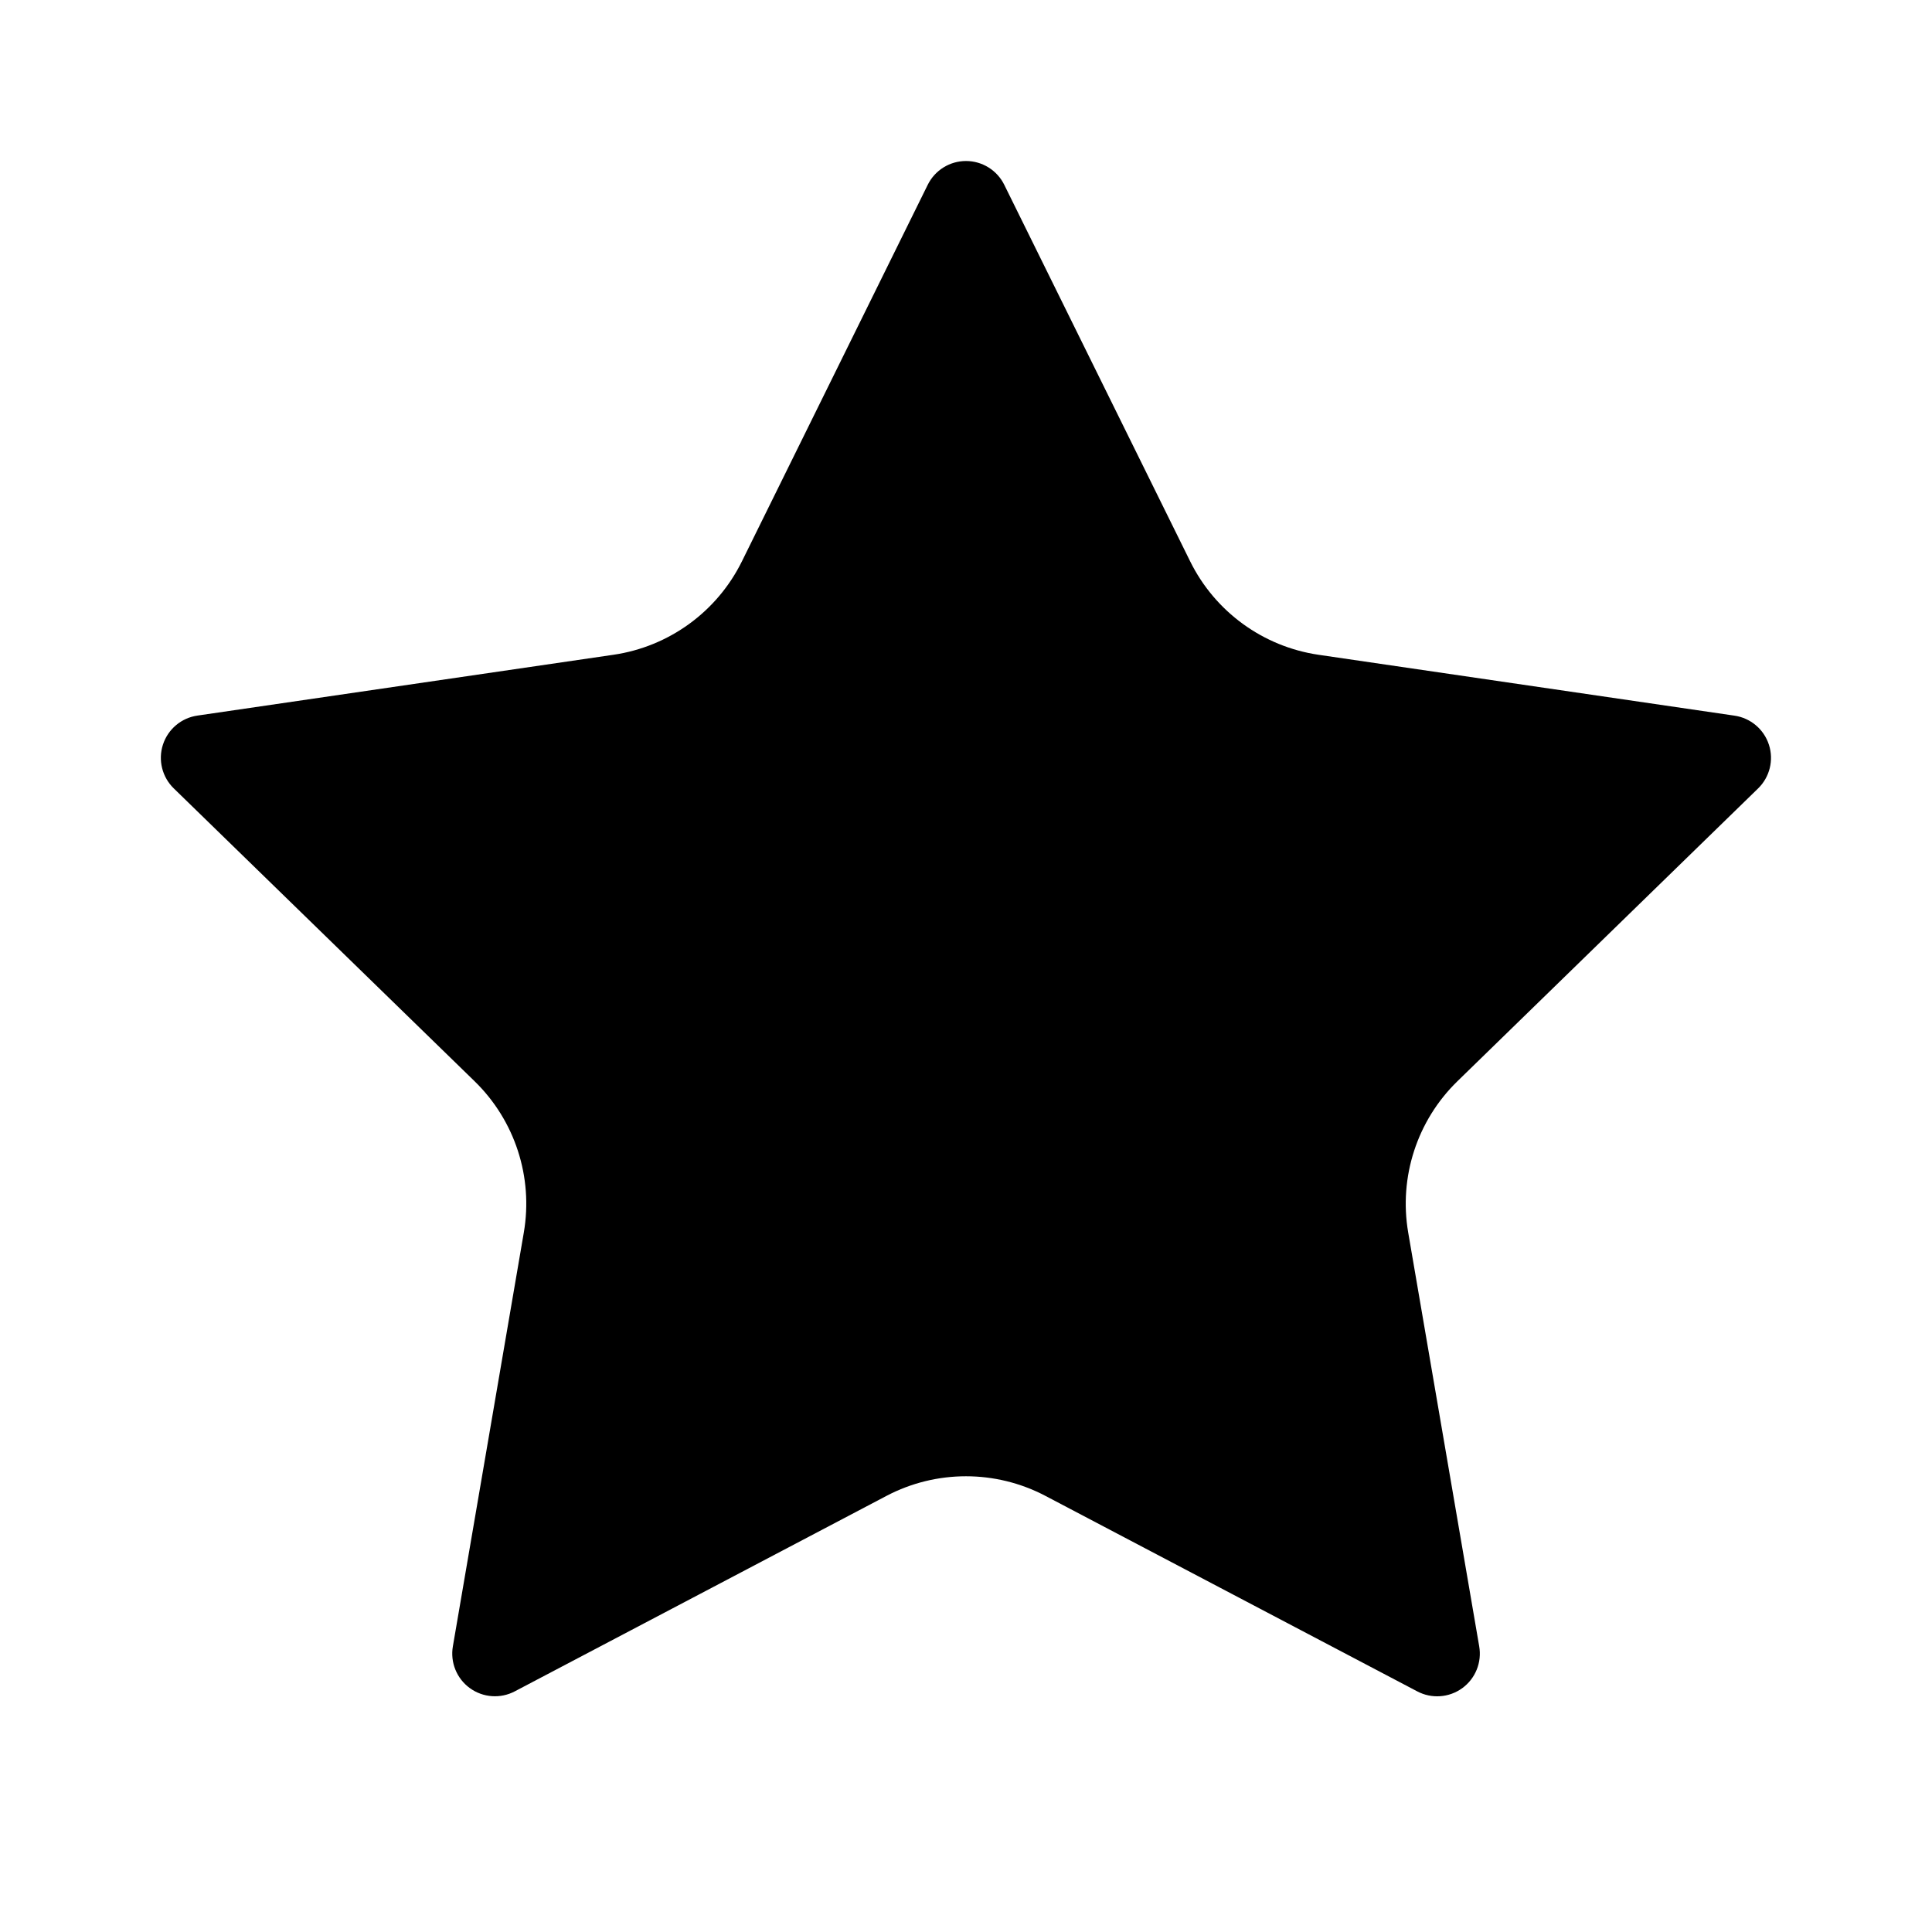
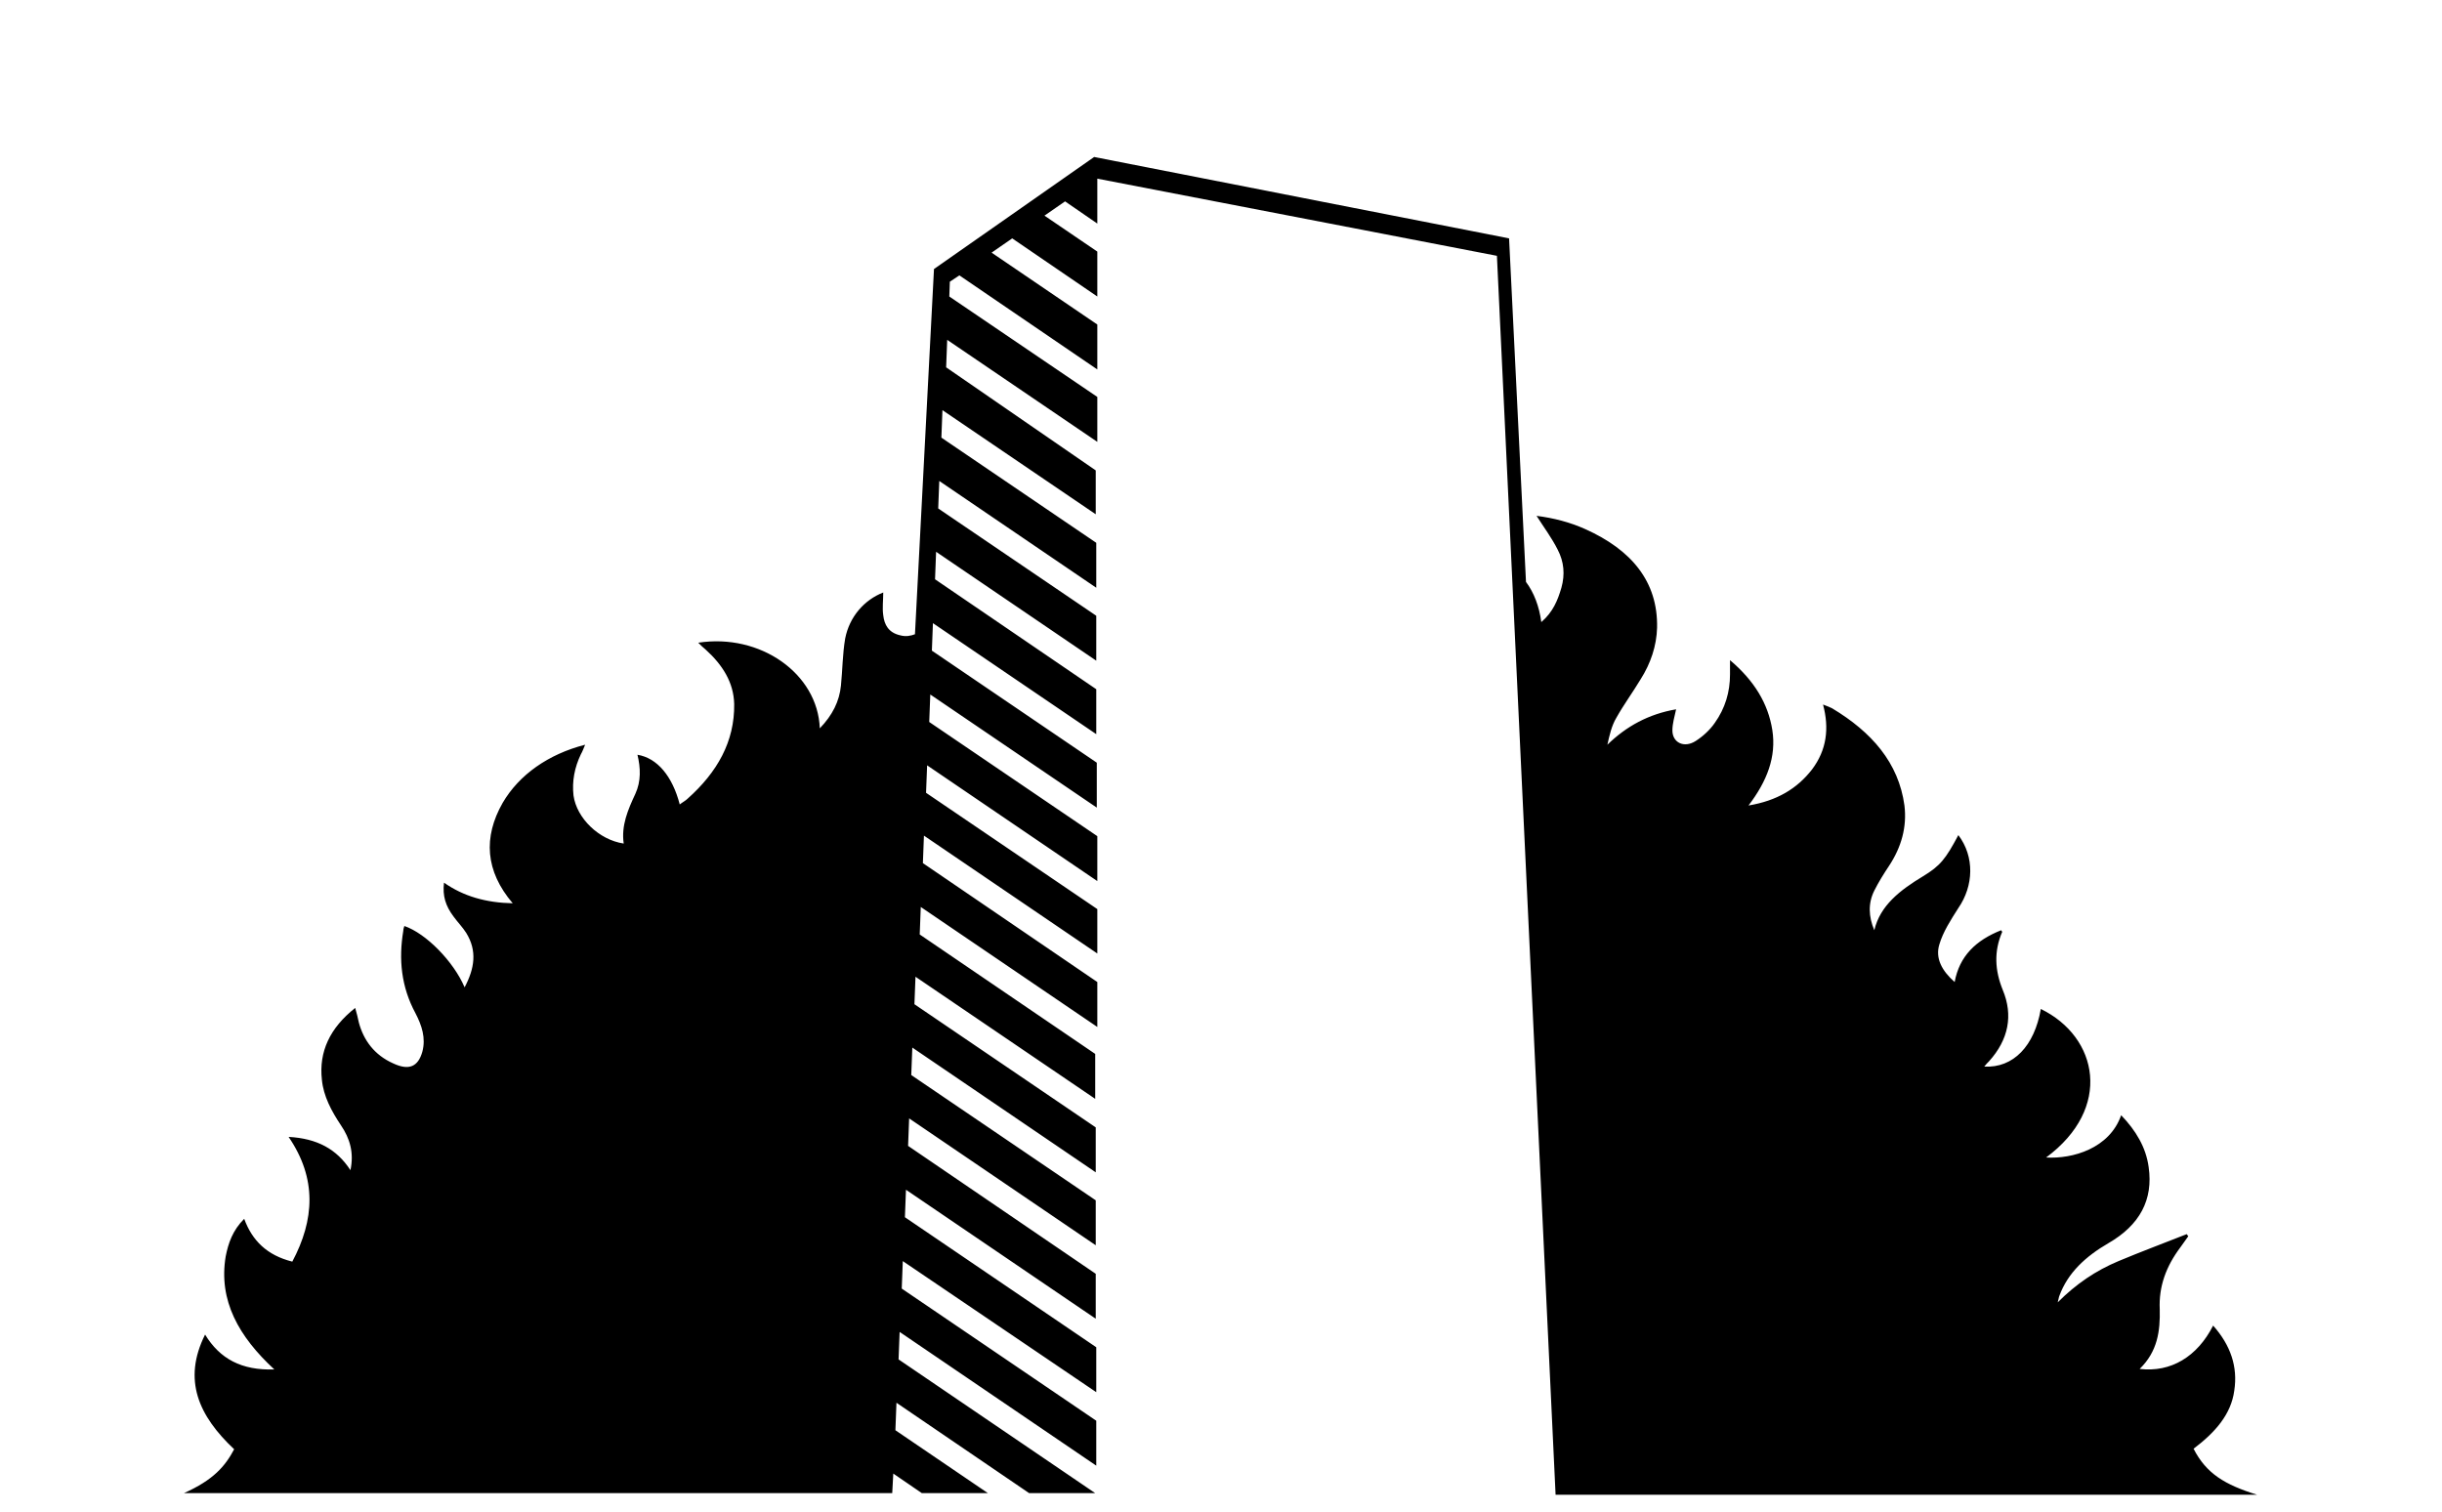
- <svg xmlns="http://www.w3.org/2000/svg" viewBox="0 0 24 24" fill="#000">
-   <path d="M11.525 2.295a.53.53 0 0 1 .95 0l2.31 4.679a2.123 2.123 0 0 0 1.595 1.16l5.166.756a.53.53 0 0 1 .294.904l-3.736 3.638a2.123 2.123 0 0 0-.611 1.878l.882 5.14a.53.53 0 0 1-.771.56l-4.618-2.428a2.122 2.122 0 0 0-1.973 0L6.396 21.01a.53.53 0 0 1-.77-.56l.881-5.139a2.122 2.122 0 0 0-.611-1.879L2.16 9.795a.53.53 0 0 1 .294-.906l5.165-.755a2.122 2.122 0 0 0 1.597-1.16z" />
+ <svg xmlns="http://www.w3.org/2000/svg" viewBox="0 0 462 286" fill="currentColor">
+   <path d="M415,274.1c4.1-3.1,7.1-6.5,7.7-11c0.7-4.5-0.7-8.6-4-12.3c-3,5.9-8,8.9-13.9,8.2c3.4-3.3,3.9-7.2,3.8-11.3  c-0.2-4.3,1.2-8.1,3.9-11.7c0.5-0.7,1-1.4,1.5-2.1c-0.1-0.1-0.2-0.3-0.3-0.4c-4.3,1.7-8.6,3.3-12.9,5.1c-4.3,1.8-8,4.3-11.5,7.8  c0.2-0.7,0.2-1,0.3-1.2c1.6-4.4,5-7.5,9.3-10c5.9-3.4,8.5-8.2,7.6-14.4c-0.5-3.7-2.4-6.9-5.2-9.8c-2.2,6.3-9.2,8.3-14.2,8  c12.6-9.3,9.9-22.8-1-28.1c-1.2,7-5.2,11.2-10.7,10.9c0.3-0.4,0.6-0.7,0.9-1c3.7-4.1,4.6-8.7,2.6-13.5c-1.5-3.7-1.7-7.3-0.1-11  c0,0-0.1-0.1-0.2-0.3c-4.8,1.9-7.9,4.9-8.8,9.8c-2.4-2.1-3.7-4.5-2.9-7.1c0.7-2.4,2.2-4.7,3.6-6.9c2.9-4.2,3.1-9.7,0-13.8  c-2.4,4.5-3.4,5.8-6.7,7.8c-4.3,2.6-8.1,5.5-9.2,10.2c-1.1-2.6-1.2-5.1,0-7.5c0.8-1.6,1.8-3.2,2.8-4.7c2.3-3.5,3.4-7.3,2.9-11.4  c-1.1-8.1-6.2-13.9-13.7-18.4c-0.4-0.2-0.9-0.4-1.7-0.7c1.2,4.5,0.7,8.6-2.1,12.3c-2.8,3.6-6.6,5.9-12,6.8c3.5-4.6,5.3-9.2,4.5-14.3  c-0.8-5-3.4-9.3-8-13.2c0,1.2,0,2,0,2.7c0,3.3-0.9,6.4-2.9,9.2c-0.9,1.3-2.2,2.5-3.6,3.4c-2.2,1.4-4.4,0.3-4.4-2  c0-1.3,0.4-2.6,0.7-4c-5.2,0.9-9.4,3.2-13,6.7c0.4-1.8,0.8-3.6,1.7-5.1c1.4-2.5,3.1-4.8,4.6-7.3c1.9-3,3-6.3,3.1-9.7  c0.2-8.8-4.9-14.8-13.6-18.7c-2.9-1.3-6-2.1-9.2-2.5c1.4,2.2,2.9,4.2,4,6.4c1.2,2.3,1.4,4.7,0.7,7.2c-0.7,2.4-1.6,4.6-3.8,6.5  c-0.4-3-1.4-5.6-2.9-7.6l-3.2-65l-78.5-15.4l-30.3,21.2l-3.6,69.1c-0.8,0.3-1.7,0.5-2.8,0.2c-2.2-0.5-3-2-3.2-3.8  c-0.2-1.4,0-2.8,0-4.3c-3.6,1.4-6.4,4.6-7.2,8.7c-0.5,2.9-0.5,5.9-0.8,8.9c-0.3,3-1.6,5.6-4,8.1c-0.4-10.4-11.3-18-23-16.2  c0.5,0.5,0.9,0.9,1.4,1.3c3.2,2.9,5.3,6.2,5.4,10.3c0.1,7.1-3.2,12.9-8.8,17.9c-0.4,0.4-1,0.7-1.5,1.1c-1.4-5.4-4.3-8.8-8-9.4  c0.6,2.5,0.7,5-0.4,7.4c-1.4,3-2.7,6-2.2,9.4c-4.7-0.7-8.9-4.8-9.5-9.1c-0.3-2.7,0.2-5.3,1.4-7.8c0.3-0.5,0.5-1.1,0.8-1.8  c-7,1.8-12.5,5.7-15.6,11c-3.7,6.5-3.3,12.9,1.9,19c-5-0.1-9.3-1.3-13-3.9c-0.3,2.5,0.3,4.4,1.8,6.4c0.8,1.1,1.7,2,2.4,3.1  c2.1,3.4,1.6,6.7-0.3,10.3c-2.1-4.9-7.3-10.2-11.4-11.6c-0.1,0.3-0.2,0.6-0.2,0.9c-0.9,5.4-0.4,10.6,2.3,15.6c1.2,2.3,2,4.7,1.3,7.3  c-0.8,2.8-2.5,3.6-5.5,2.2c-3.6-1.6-5.6-4.4-6.5-7.7c-0.2-0.9-0.4-1.8-0.7-2.8c-4.8,3.8-6.9,8.3-6.3,13.6c0.3,3.1,1.8,5.9,3.6,8.6  c1.7,2.5,2.5,5.2,1.8,8.5c-2.6-4-6.3-6-11.7-6.3c5.4,7.9,4.9,15.7,0.7,23.6c-4.8-1.2-7.6-4-9.1-8.1c-2.2,2.2-3,4.6-3.5,7.1  c-1.4,8.4,2.5,15.2,9.2,21.4c-6.2,0.2-10.3-2-13.1-6.6c-4.3,8.6-1.2,15.4,5.5,21.7c-1.7,3.2-3.9,5.8-9.5,8.3h130.9v0h0.8l0,0h2.3  l0.2-3.7l5.4,3.7h12.5l-17.5-11.9l0.2-5.2l25.1,17.1h12.5l-37.2-25.3l0.2-5.2l37.2,25.3v-8.5l-36.8-25l0.2-5.2l36.6,24.8v-8.5  l-36.2-24.6l0.2-5.2l35.9,24.4v-8.5l-35.5-24.2l0.2-5.2l35.3,24v-8.5l-34.9-23.7l0.2-5.2l34.7,23.6v-8.5l-34.3-23.3l0.2-5.2l34,23.1  v-8.5L174,176.8l0.2-5.2l33.4,22.7v-8.5l-33-22.5l0.2-5.2l32.8,22.3V172l-32.4-22l0.2-5.2l32.2,21.9v-8.5l-31.8-21.6l0.2-5.2  l31.5,21.4v-8.5l-31.2-21.2l0.2-5.2l30.9,21v-8.5l-30.5-20.8l0.2-5.2l30.3,20.6v-8.5l-29.9-20.3l0.2-5.2l29.7,20.2v-8.5l-29.3-19.9  l0.2-5.2l29,19.7V89L179,69.5l0.2-5.2l28.4,19.3v-8.5l-28-19l0.1-2.8l1.8-1.2l26.1,17.8v-8.5l-20-13.6l3.9-2.7l16.1,11v-8.5l-10-6.8  l3.9-2.7l6.1,4.2v-8.5l0,0l75.6,14.6l11.1,234.4h132.7C420.9,280.9,417.4,278.8,415,274.1z" />
</svg>
